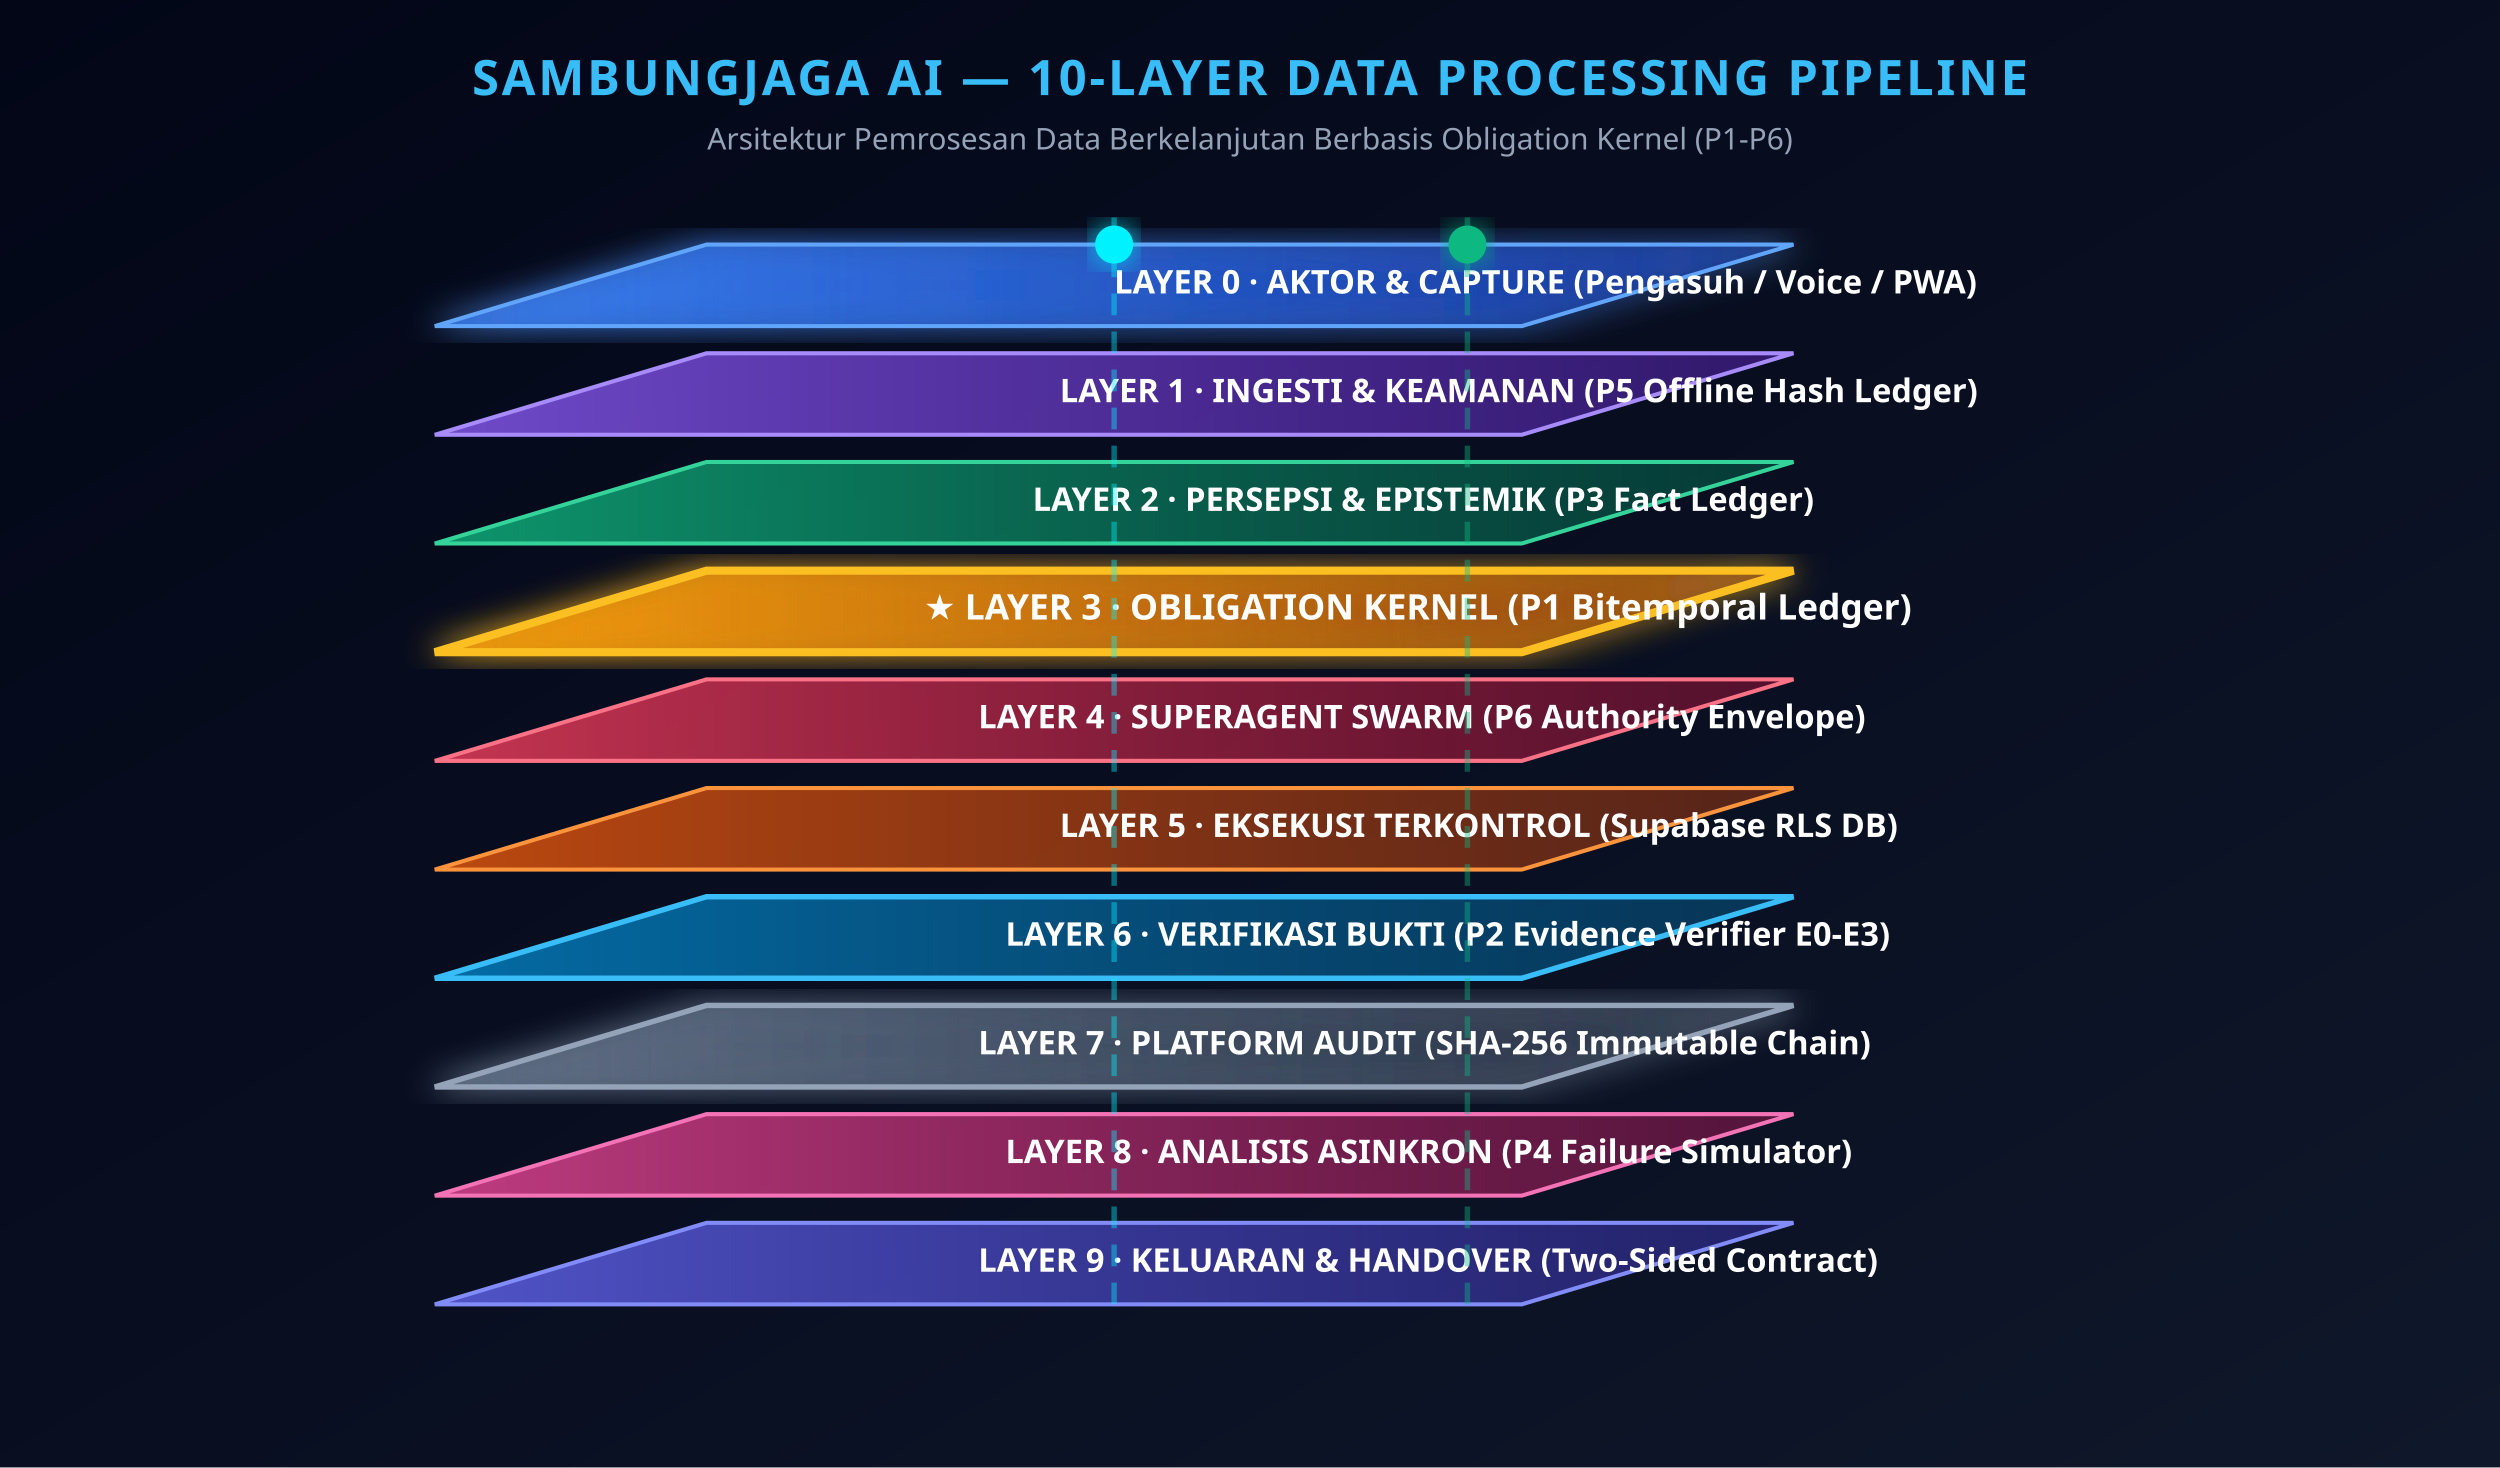
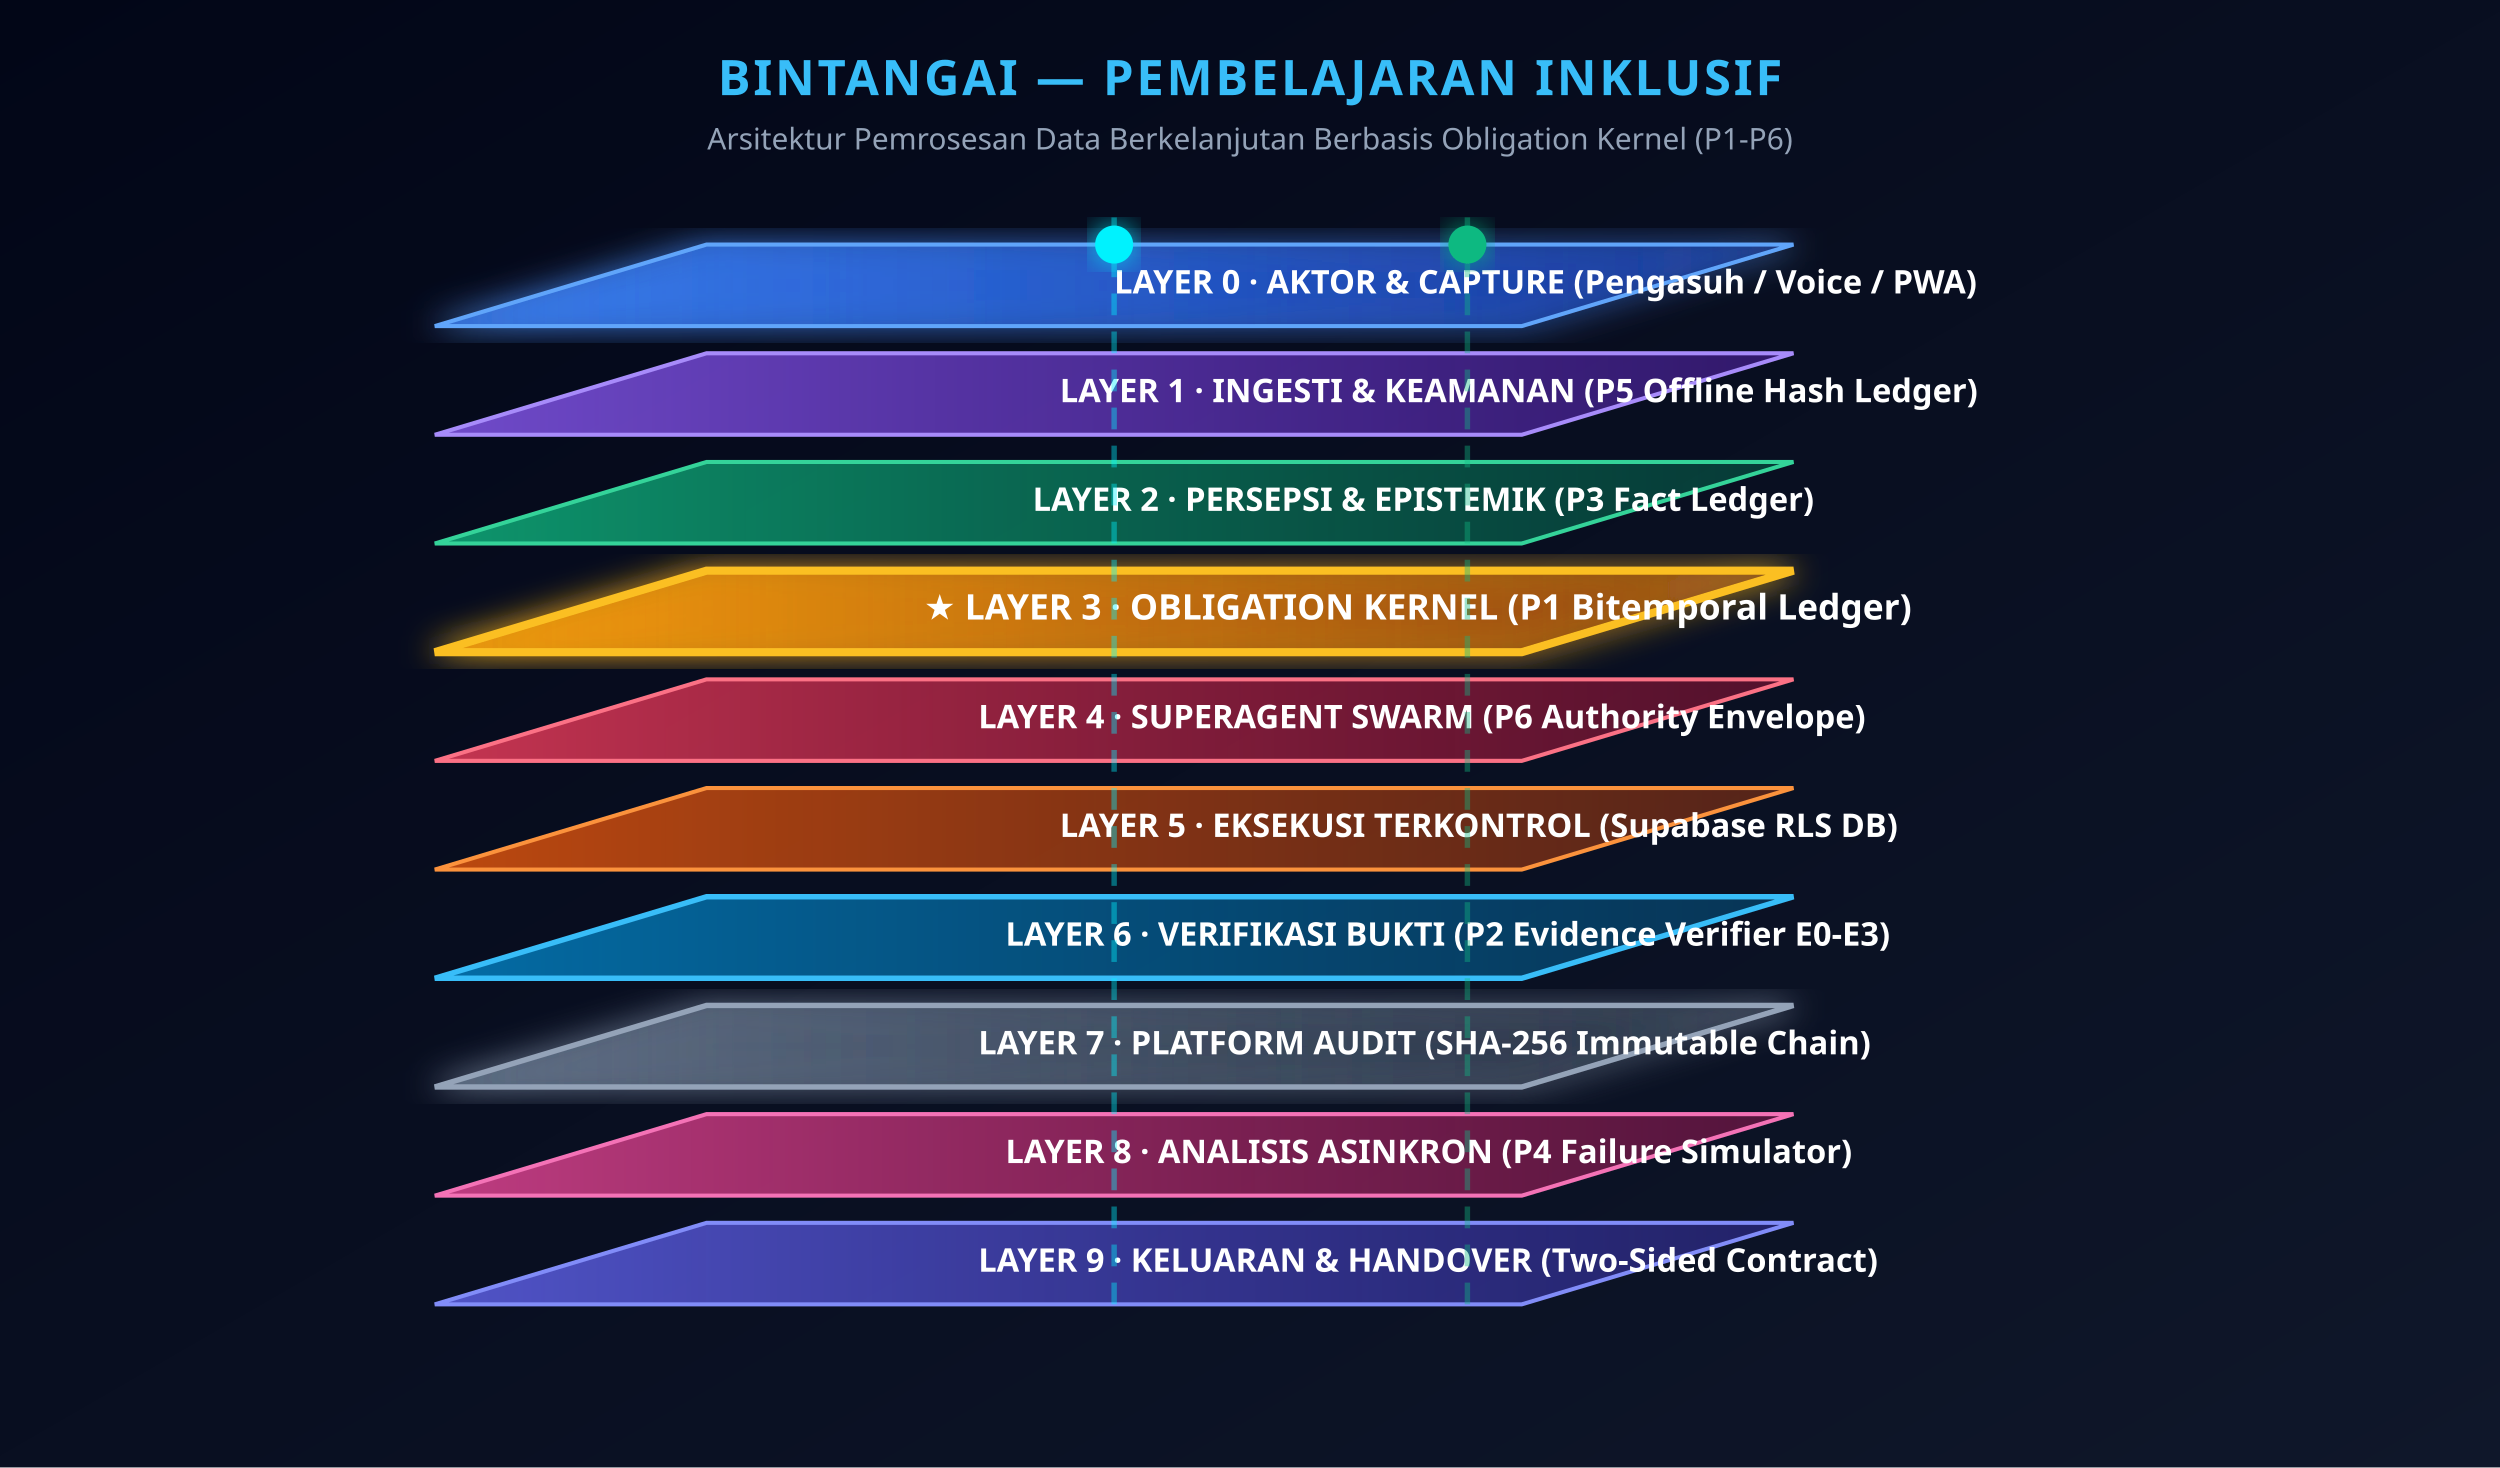
<svg xmlns="http://www.w3.org/2000/svg" viewBox="0 0 920 540" width="100%" height="100%" style="background:#020617; border-radius: 20px;">
  <defs>
    <linearGradient id="bgGrad" x1="0%" y1="0%" x2="100%" y2="100%">
      <stop offset="0%" stop-color="#020617" />
      <stop offset="100%" stop-color="#0f172a" />
    </linearGradient>
    <linearGradient id="plate0" x1="0%" y1="0%" x2="100%" y2="0%">
      <stop offset="0%" stop-color="#3b82f6" stop-opacity="0.8" />
      <stop offset="100%" stop-color="#1d4ed8" stop-opacity="0.4" />
    </linearGradient>
    <linearGradient id="plate1" x1="0%" y1="0%" x2="100%" y2="0%">
      <stop offset="0%" stop-color="#8b5cf6" stop-opacity="0.8" />
      <stop offset="100%" stop-color="#6d28d9" stop-opacity="0.4" />
    </linearGradient>
    <linearGradient id="plate2" x1="0%" y1="0%" x2="100%" y2="0%">
      <stop offset="0%" stop-color="#10b981" stop-opacity="0.8" />
      <stop offset="100%" stop-color="#047857" stop-opacity="0.4" />
    </linearGradient>
    <linearGradient id="plate3" x1="0%" y1="0%" x2="100%" y2="0%">
      <stop offset="0%" stop-color="#f59e0b" stop-opacity="0.9" />
      <stop offset="100%" stop-color="#b45309" stop-opacity="0.5" />
    </linearGradient>
    <linearGradient id="plate4" x1="0%" y1="0%" x2="100%" y2="0%">
      <stop offset="0%" stop-color="#f43f5e" stop-opacity="0.8" />
      <stop offset="100%" stop-color="#be123c" stop-opacity="0.4" />
    </linearGradient>
    <linearGradient id="plate5" x1="0%" y1="0%" x2="100%" y2="0%">
      <stop offset="0%" stop-color="#ea580c" stop-opacity="0.8" />
      <stop offset="100%" stop-color="#c2410c" stop-opacity="0.4" />
    </linearGradient>
    <linearGradient id="plate6" x1="0%" y1="0%" x2="100%" y2="0%">
      <stop offset="0%" stop-color="#0284c7" stop-opacity="0.8" />
      <stop offset="100%" stop-color="#0369a1" stop-opacity="0.4" />
    </linearGradient>
    <linearGradient id="plate7" x1="0%" y1="0%" x2="100%" y2="0%">
      <stop offset="0%" stop-color="#64748b" stop-opacity="0.8" />
      <stop offset="100%" stop-color="#334155" stop-opacity="0.4" />
    </linearGradient>
    <linearGradient id="plate8" x1="0%" y1="0%" x2="100%" y2="0%">
      <stop offset="0%" stop-color="#ec4899" stop-opacity="0.8" />
      <stop offset="100%" stop-color="#be185d" stop-opacity="0.4" />
    </linearGradient>
    <linearGradient id="plate9" x1="0%" y1="0%" x2="100%" y2="0%">
      <stop offset="0%" stop-color="#6366f1" stop-opacity="0.8" />
      <stop offset="100%" stop-color="#4338ca" stop-opacity="0.4" />
    </linearGradient>
    <filter id="glowEffect" x="-20%" y="-20%" width="140%" height="140%">
      <feGaussianBlur stdDeviation="6" result="blur" />
      <feComposite in="SourceGraphic" in2="blur" operator="over" />
    </filter>
  </defs>
  <style>
    @keyframes dataBeam {
      0% { transform: translateY(-20px); opacity: 0; }
      20% { opacity: 1; }
      80% { opacity: 1; }
      100% { transform: translateY(440px); opacity: 0; }
    }

    @keyframes floatLayer {
      0%, 100% { transform: translateY(0px); }
      50% { transform: translateY(-6px); }
    }

    @keyframes pulseGlow {
      0%, 100% { opacity: 0.7; }
      50% { opacity: 1; filter: drop-shadow(0 0 10px #38bdf8); }
    }

    .beam-1 { animation: dataBeam 3.5s cubic-bezier(0.4, 0, 0.6, 1) infinite; }
    .beam-2 { animation: dataBeam 3.5s cubic-bezier(0.4, 0, 0.6, 1) infinite 1.2s; }
    .layer-group { animation: floatLayer 4s ease-in-out infinite; }
    .pulse-text { animation: pulseGlow 2.5s ease-in-out infinite; }
  </style>
  <rect width="100%" height="100%" fill="url(#bgGrad)" />
-   <text x="460" y="35" font-family="system-ui, sans-serif" font-weight="900" font-size="18" fill="#38bdf8" text-anchor="middle" letter-spacing="1">SAMBUNGJAGA AI — 10-LAYER DATA PROCESSING PIPELINE</text>
+   <text x="460" y="35" font-family="system-ui, sans-serif" font-weight="900" font-size="18" fill="#38bdf8" text-anchor="middle" letter-spacing="1">BINTANGAI — PEMBELAJARAN INKLUSIF</text>
  <text x="460" y="55" font-family="system-ui, sans-serif" font-size="11" fill="#94a3b8" text-anchor="middle">Arsitektur Pemrosesan Data Berkelanjutan Berbasis Obligation Kernel (P1-P6)</text>
  <g class="layer-group" transform="translate(140, 70)">
    <g transform="translate(0, 0)">
      <polygon points="120,20 520,20 420,50 20,50" fill="url(#plate0)" stroke="#60a5fa" stroke-width="1.5" filter="url(#glowEffect)" />
      <text x="270" y="38" font-family="system-ui, sans-serif" font-weight="800" font-size="12" fill="#ffffff">LAYER 0 · AKTOR &amp; CAPTURE (Pengasuh / Voice / PWA)</text>
    </g>
    <g transform="translate(0, 40)">
      <polygon points="120,20 520,20 420,50 20,50" fill="url(#plate1)" stroke="#a78bfa" stroke-width="1.5" />
      <text x="250" y="38" font-family="system-ui, sans-serif" font-weight="800" font-size="12" fill="#ffffff">LAYER 1 · INGESTI &amp; KEAMANAN (P5 Offline Hash Ledger)</text>
    </g>
    <g transform="translate(0, 80)">
      <polygon points="120,20 520,20 420,50 20,50" fill="url(#plate2)" stroke="#34d399" stroke-width="1.5" />
      <text x="240" y="38" font-family="system-ui, sans-serif" font-weight="800" font-size="12" fill="#ffffff">LAYER 2 · PERSEPSI &amp; EPISTEMIK (P3 Fact Ledger)</text>
    </g>
    <g transform="translate(0, 120)">
      <polygon points="120,20 520,20 420,50 20,50" fill="url(#plate3)" stroke="#fbbf24" stroke-width="3" filter="url(#glowEffect)" />
      <text x="200" y="38" font-family="system-ui, sans-serif" font-weight="900" font-size="13" fill="#ffffff" class="pulse-text">★ LAYER 3 · OBLIGATION KERNEL (P1 Bitemporal Ledger)</text>
    </g>
    <g transform="translate(0, 160)">
      <polygon points="120,20 520,20 420,50 20,50" fill="url(#plate4)" stroke="#fb7185" stroke-width="1.5" />
      <text x="220" y="38" font-family="system-ui, sans-serif" font-weight="800" font-size="12" fill="#ffffff">LAYER 4 · SUPERAGENT SWARM (P6 Authority Envelope)</text>
    </g>
    <g transform="translate(0, 200)">
      <polygon points="120,20 520,20 420,50 20,50" fill="url(#plate5)" stroke="#fb923c" stroke-width="1.5" />
      <text x="250" y="38" font-family="system-ui, sans-serif" font-weight="800" font-size="12" fill="#ffffff">LAYER 5 · EKSEKUSI TERKONTROL (Supabase RLS DB)</text>
    </g>
    <g transform="translate(0, 240)">
      <polygon points="120,20 520,20 420,50 20,50" fill="url(#plate6)" stroke="#38bdf8" stroke-width="2" />
      <text x="230" y="38" font-family="system-ui, sans-serif" font-weight="800" font-size="12" fill="#ffffff">LAYER 6 · VERIFIKASI BUKTI (P2 Evidence Verifier E0-E3)</text>
    </g>
    <g transform="translate(0, 280)">
      <polygon points="120,20 520,20 420,50 20,50" fill="url(#plate7)" stroke="#94a3b8" stroke-width="2" filter="url(#glowEffect)" />
      <text x="220" y="38" font-family="system-ui, sans-serif" font-weight="800" font-size="12" fill="#ffffff">LAYER 7 · PLATFORM AUDIT (SHA-256 Immutable Chain)</text>
    </g>
    <g transform="translate(0, 320)">
      <polygon points="120,20 520,20 420,50 20,50" fill="url(#plate8)" stroke="#f472b6" stroke-width="1.5" />
      <text x="230" y="38" font-family="system-ui, sans-serif" font-weight="800" font-size="12" fill="#ffffff">LAYER 8 · ANALISIS ASINKRON (P4 Failure Simulator)</text>
    </g>
    <g transform="translate(0, 360)">
      <polygon points="120,20 520,20 420,50 20,50" fill="url(#plate9)" stroke="#818cf8" stroke-width="1.5" />
      <text x="220" y="38" font-family="system-ui, sans-serif" font-weight="800" font-size="12" fill="#ffffff">LAYER 9 · KELUARAN &amp; HANDOVER (Two-Sided Contract)</text>
    </g>
    <line x1="270" y1="10" x2="270" y2="410" stroke="#00f2fe" stroke-width="2" stroke-dasharray="8 6" opacity="0.4" />
    <circle cx="270" cy="20" r="7" fill="#00f2fe" class="beam-1" filter="url(#glowEffect)" />
    <line x1="400" y1="10" x2="400" y2="410" stroke="#10b981" stroke-width="2" stroke-dasharray="8 6" opacity="0.4" />
    <circle cx="400" cy="20" r="7" fill="#10b981" class="beam-2" filter="url(#glowEffect)" />
  </g>
</svg>
